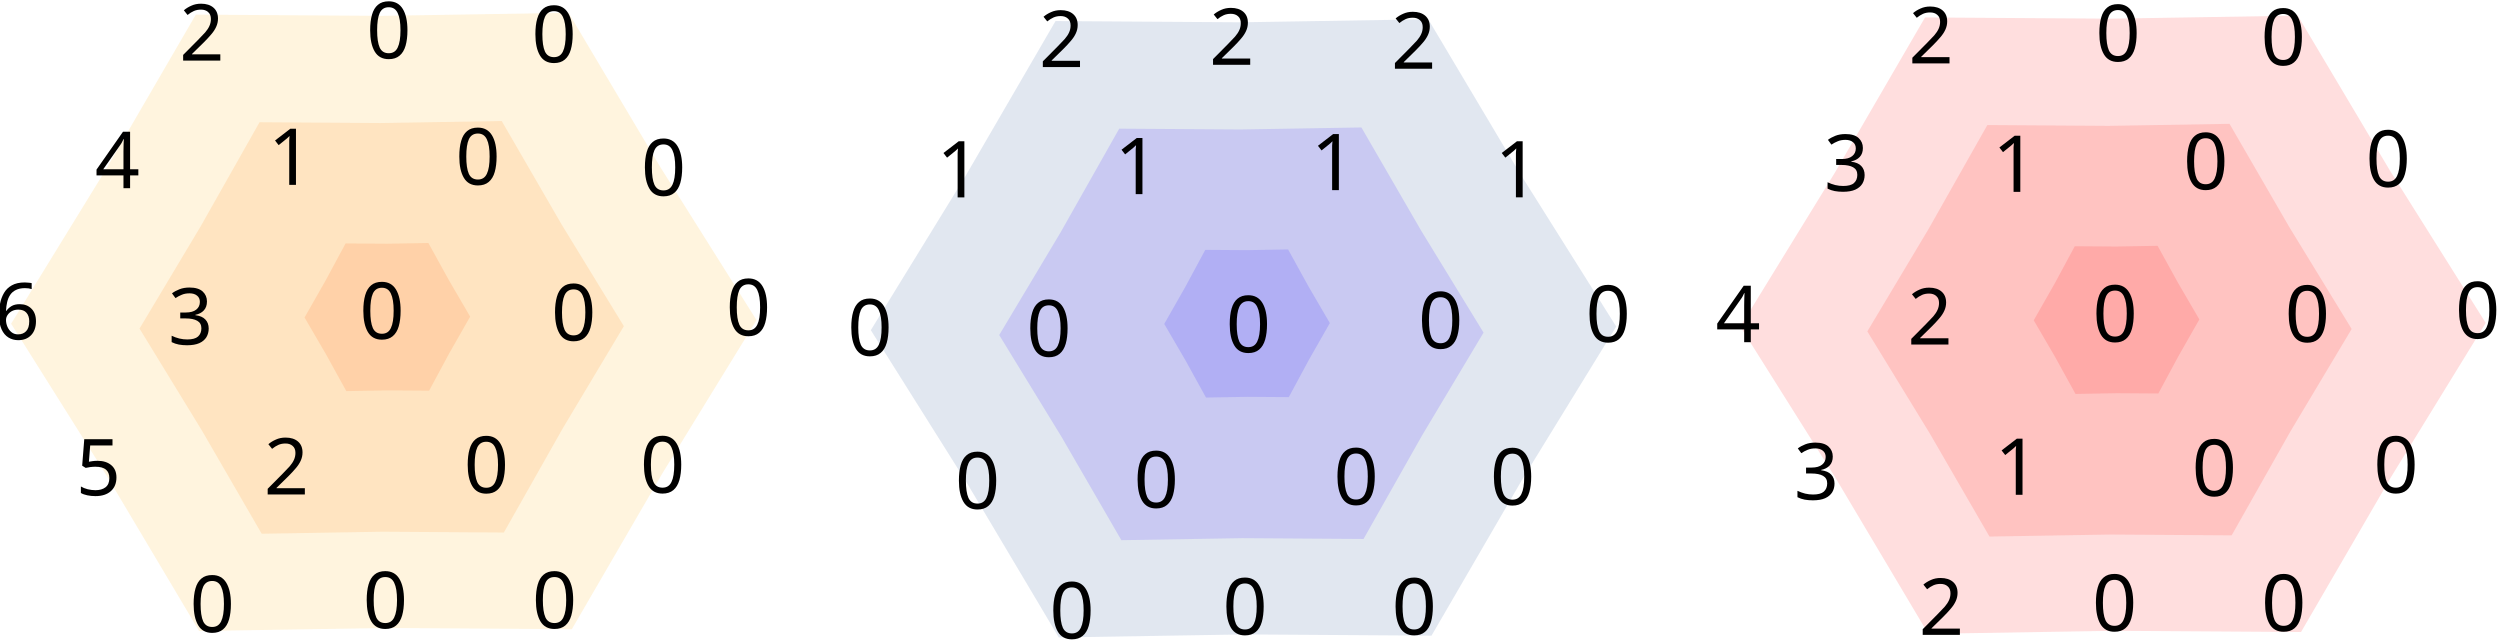
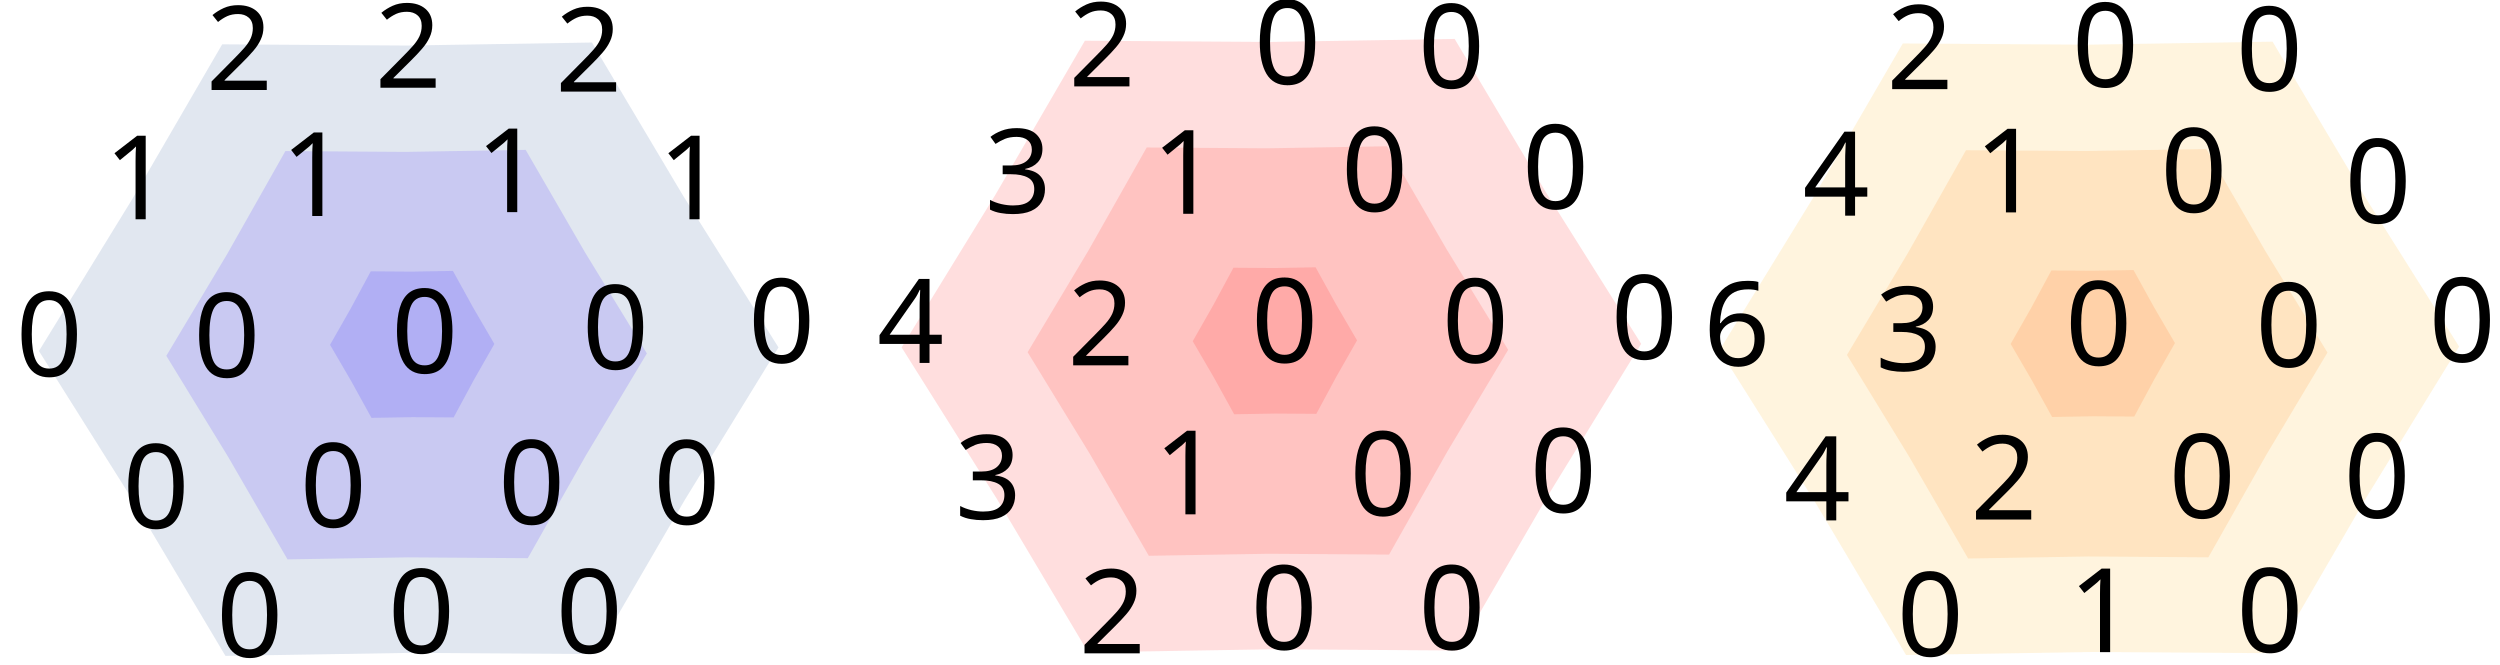
- <svg xmlns="http://www.w3.org/2000/svg" width="336.286mm" height="86.052mm" viewBox="0 0 336.286 86.052" version="1.1" id="svg6919">
+ <svg xmlns="http://www.w3.org/2000/svg" width="338.947mm" height="90.057mm" viewBox="0 0 338.947 90.057" version="1.1" id="svg6919">
  <defs id="defs6916">
    <rect x="294.342" y="28.606" width="5497.698" height="454.948" id="rect10222" />
  </defs>
-   <g id="layer1" transform="translate(113.1239,-2.491458)">
-     <path style="fill:#1d4992;fill-opacity:0.129;stroke:none;stroke-width:1.002;stroke-opacity:1" id="path6945-0-1" transform="matrix(0.3328349,-0.05052073,0.05290777,0.3178184,-53.26053,7.130248)" d="m 395.256,251.407 -45.848,58.576 -73.38,-12.189 -73.652,-10.417 -26.134,-69.643 -27.804,-68.993 47.246,-57.454 45.848,-58.576 73.38,12.189 73.652,10.417 26.134,69.643 27.804,68.993 z" />
-     <path style="fill:#2e00ff;fill-opacity:0.129;stroke:none;stroke-width:1.002;stroke-opacity:1" id="path6945-6" transform="matrix(0.2162738,-0.0337297,0.0343791,0.2121886,-15.93334,21.00313)" d="m 395.256,251.407 -45.848,58.576 -73.38,-12.189 -73.652,-10.417 -26.134,-69.643 -27.804,-68.993 47.246,-57.454 45.848,-58.576 73.38,12.189 73.652,10.417 26.134,69.643 27.804,68.993 z" />
-     <path style="fill:#1300ff;fill-opacity:0.129;stroke:none;stroke-width:1.002;stroke-opacity:1" id="path6945-0-8-5" transform="matrix(0.07395277,-0.0121055,0.01175561,0.07615391,30.75542,36.53419)" d="m 395.256,251.407 -45.848,58.576 -73.38,-12.189 -73.652,-10.417 -26.134,-69.643 -27.804,-68.993 47.246,-57.454 45.848,-58.576 73.38,12.189 73.652,10.417 26.134,69.643 27.804,68.993 z" />
+   <g id="layer1" transform="translate(112.7699,1.433392)">
+     <path style="fill:#1d4992;fill-opacity:0.129;stroke:none;stroke-width:1.002;stroke-opacity:1" id="path6945-0-1" transform="matrix(0.3328349,-0.05052073,0.05290777,0.3178184,-164.7654,6.381893)" d="m 395.256,251.407 -45.848,58.576 -73.38,-12.189 -73.652,-10.417 -26.134,-69.643 -27.804,-68.993 47.246,-57.454 45.848,-58.576 73.38,12.189 73.652,10.417 26.134,69.643 27.804,68.993 z" />
+     <path style="fill:#2e00ff;fill-opacity:0.129;stroke:none;stroke-width:1.002;stroke-opacity:1" id="path6945-6" transform="matrix(0.2162738,-0.0337297,0.0343791,0.2121886,-127.4382,20.25478)" d="m 395.256,251.407 -45.848,58.576 -73.38,-12.189 -73.652,-10.417 -26.134,-69.643 -27.804,-68.993 47.246,-57.454 45.848,-58.576 73.38,12.189 73.652,10.417 26.134,69.643 27.804,68.993 z" />
+     <path style="fill:#1300ff;fill-opacity:0.129;stroke:none;stroke-width:1.002;stroke-opacity:1" id="path6945-0-8-5" transform="matrix(0.07395277,-0.0121055,0.01175561,0.07615391,-80.74943,35.78584)" d="m 395.256,251.407 -45.848,58.576 -73.38,-12.189 -73.652,-10.417 -26.134,-69.643 -27.804,-68.993 47.246,-57.454 45.848,-58.576 73.38,12.189 73.652,10.417 26.134,69.643 27.804,68.993 z" />
    <text xml:space="preserve" transform="scale(0.2645833)" id="text10220" style="font-style:normal;font-weight:normal;font-size:40px;line-height:1.25;font-family:sans-serif;white-space:pre;shape-inside:url(#rect10222);fill:#000000;fill-opacity:1;stroke:none" />
-     <text xml:space="preserve" style="font-size:10.583px;line-height:1.25;font-family:sans-serif;letter-spacing:0px;word-spacing:0px;stroke-width:0.265" x="26.654" y="11.513" id="text20062">
-       <tspan id="tspan20060" style="stroke-width:0.265" x="26.654" y="11.513">2</tspan>
+     <text xml:space="preserve" style="font-size:15.875px;line-height:1.25;font-family:sans-serif;letter-spacing:0px;word-spacing:0px;stroke-width:0.265" x="-84.851" y="10.765" id="text20062">
+       <tspan id="tspan20060" style="font-size:15.875px;stroke-width:0.265" x="-84.851" y="10.765">2</tspan>
    </text>
-     <text xml:space="preserve" style="font-size:10.583px;line-height:1.25;font-family:sans-serif;letter-spacing:0px;word-spacing:0px;stroke-width:0.265" x="49.547" y="11.207" id="text20062-1">
-       <tspan id="tspan20060-4" style="stroke-width:0.265" x="49.547" y="11.207">2</tspan>
+     <text xml:space="preserve" style="font-size:15.875px;line-height:1.25;font-family:sans-serif;letter-spacing:0px;word-spacing:0px;stroke-width:0.265" x="-61.958" y="10.459" id="text20062-1">
+       <tspan id="tspan20060-4" style="font-size:15.875px;stroke-width:0.265" x="-61.958" y="10.459">2</tspan>
    </text>
-     <text xml:space="preserve" style="font-size:10.583px;line-height:1.25;font-family:sans-serif;letter-spacing:0px;word-spacing:0px;stroke-width:0.265" x="74.017" y="11.736" id="text20062-8">
-       <tspan id="tspan20060-2" style="stroke-width:0.265" x="74.017" y="11.736">2</tspan>
+     <text xml:space="preserve" style="font-size:15.875px;line-height:1.25;font-family:sans-serif;letter-spacing:0px;word-spacing:0px;stroke-width:0.265" x="-37.488" y="10.988" id="text20062-8">
+       <tspan id="tspan20060-2" style="font-size:15.875px;stroke-width:0.265" x="-37.488" y="10.988">2</tspan>
    </text>
-     <text xml:space="preserve" style="font-size:10.583px;line-height:1.25;font-family:sans-serif;letter-spacing:0px;word-spacing:0px;stroke-width:0.265" x="12.847" y="29.044" id="text20062-89">
-       <tspan id="tspan20060-6" style="stroke-width:0.265" x="12.847" y="29.044">1</tspan>
+     <text xml:space="preserve" style="font-size:15.875px;line-height:1.25;font-family:sans-serif;letter-spacing:0px;word-spacing:0px;stroke-width:0.265" x="-98.657" y="28.296" id="text20062-89">
+       <tspan id="tspan20060-6" style="font-size:15.875px;stroke-width:0.265" x="-98.657" y="28.296">1</tspan>
    </text>
-     <text xml:space="preserve" style="font-size:10.583px;line-height:1.25;font-family:sans-serif;letter-spacing:0px;word-spacing:0px;stroke-width:0.265" x="63.223" y="28.073" id="text20062-89-8">
-       <tspan id="tspan20060-6-3" style="stroke-width:0.265" x="63.223" y="28.073">1</tspan>
+     <text xml:space="preserve" style="font-size:15.875px;line-height:1.25;font-family:sans-serif;letter-spacing:0px;word-spacing:0px;stroke-width:0.265" x="-48.282" y="27.325" id="text20062-89-8">
+       <tspan id="tspan20060-6-3" style="font-size:15.875px;stroke-width:0.265" x="-48.282" y="27.325">1</tspan>
    </text>
-     <text xml:space="preserve" style="font-size:10.583px;line-height:1.25;font-family:sans-serif;letter-spacing:0px;word-spacing:0px;stroke-width:0.265" x="87.944" y="29.041" id="text20062-89-81">
-       <tspan id="tspan20060-6-7" style="stroke-width:0.265" x="87.944" y="29.041">1</tspan>
+     <text xml:space="preserve" style="font-size:15.875px;line-height:1.25;font-family:sans-serif;letter-spacing:0px;word-spacing:0px;stroke-width:0.265" x="-23.561" y="28.293" id="text20062-89-81">
+       <tspan id="tspan20060-6-7" style="font-size:15.875px;stroke-width:0.265" x="-23.561" y="28.293">1</tspan>
    </text>
-     <text xml:space="preserve" style="font-size:10.583px;line-height:1.25;font-family:sans-serif;letter-spacing:0px;word-spacing:0px;stroke-width:0.265" x="36.802" y="28.603" id="text20062-89-6">
-       <tspan id="tspan20060-6-6" style="stroke-width:0.265" x="36.802" y="28.603">1</tspan>
+     <text xml:space="preserve" style="font-size:15.875px;line-height:1.25;font-family:sans-serif;letter-spacing:0px;word-spacing:0px;stroke-width:0.265" x="-74.703" y="27.854" id="text20062-89-6">
+       <tspan id="tspan20060-6-6" style="font-size:15.875px;stroke-width:0.265" x="-74.703" y="27.854">1</tspan>
    </text>
-     <text xml:space="preserve" style="font-size:10.583px;line-height:1.25;font-family:sans-serif;letter-spacing:0px;word-spacing:0px;stroke-width:0.265" x="0.873" y="50.319" id="text20062-89-2">
-       <tspan id="tspan20060-6-2" style="stroke-width:0.265" x="0.873" y="50.319">0</tspan>
+     <text xml:space="preserve" style="font-size:15.875px;line-height:1.25;font-family:sans-serif;letter-spacing:0px;word-spacing:0px;stroke-width:0.265" x="-110.632" y="49.57" id="text20062-89-2">
+       <tspan id="tspan20060-6-2" style="font-size:15.875px;stroke-width:0.265" x="-110.632" y="49.57">0</tspan>
    </text>
-     <text xml:space="preserve" style="font-size:10.583px;line-height:1.25;font-family:sans-serif;letter-spacing:0px;word-spacing:0px;stroke-width:0.265" x="51.778" y="49.877" id="text20062-89-8-7">
-       <tspan id="tspan20060-6-3-1" style="stroke-width:0.265" x="51.778" y="49.877">0</tspan>
+     <text xml:space="preserve" style="font-size:15.875px;line-height:1.25;font-family:sans-serif;letter-spacing:0px;word-spacing:0px;stroke-width:0.265" x="-59.727" y="49.129" id="text20062-89-8-7">
+       <tspan id="tspan20060-6-3-1" style="font-size:15.875px;stroke-width:0.265" x="-59.727" y="49.129">0</tspan>
    </text>
-     <text xml:space="preserve" style="font-size:10.583px;line-height:1.25;font-family:sans-serif;letter-spacing:0px;word-spacing:0px;stroke-width:0.265" x="77.637" y="49.348" id="text20062-89-81-7">
-       <tspan id="tspan20060-6-7-5" style="stroke-width:0.265" x="77.637" y="49.348">0</tspan>
+     <text xml:space="preserve" style="font-size:15.875px;line-height:1.25;font-family:sans-serif;letter-spacing:0px;word-spacing:0px;stroke-width:0.265" x="-33.868" y="48.6" id="text20062-89-81-7">
+       <tspan id="tspan20060-6-7-5" style="font-size:15.875px;stroke-width:0.265" x="-33.868" y="48.6">0</tspan>
    </text>
-     <text xml:space="preserve" style="font-size:10.583px;line-height:1.25;font-family:sans-serif;letter-spacing:0px;word-spacing:0px;stroke-width:0.265" x="24.951" y="50.439" id="text20062-89-6-1">
-       <tspan id="tspan20060-6-6-8" style="stroke-width:0.265" x="24.951" y="50.439">0</tspan>
+     <text xml:space="preserve" style="font-size:15.875px;line-height:1.25;font-family:sans-serif;letter-spacing:0px;word-spacing:0px;stroke-width:0.265" x="-86.554" y="49.69" id="text20062-89-6-1">
+       <tspan id="tspan20060-6-6-8" style="font-size:15.875px;stroke-width:0.265" x="-86.554" y="49.69">0</tspan>
    </text>
-     <text xml:space="preserve" style="font-size:10.583px;line-height:1.25;font-family:sans-serif;letter-spacing:0px;word-spacing:0px;stroke-width:0.265" x="100.17" y="48.48" id="text20062-89-24">
-       <tspan id="tspan20060-6-9" style="stroke-width:0.265" x="100.17" y="48.48">0</tspan>
+     <text xml:space="preserve" style="font-size:15.875px;line-height:1.25;font-family:sans-serif;letter-spacing:0px;word-spacing:0px;stroke-width:0.265" x="-11.335" y="47.732" id="text20062-89-24">
+       <tspan id="tspan20060-6-9" style="font-size:15.875px;stroke-width:0.265" x="-11.335" y="47.732">0</tspan>
    </text>
-     <text xml:space="preserve" style="font-size:10.583px;line-height:1.25;font-family:sans-serif;letter-spacing:0px;word-spacing:0px;stroke-width:0.265" x="87.313" y="70.391" id="text20062-89-24-0">
-       <tspan id="tspan20060-6-9-3" style="stroke-width:0.265" x="87.313" y="70.391">0</tspan>
+     <text xml:space="preserve" style="font-size:15.875px;line-height:1.25;font-family:sans-serif;letter-spacing:0px;word-spacing:0px;stroke-width:0.265" x="-24.191" y="69.643" id="text20062-89-24-0">
+       <tspan id="tspan20060-6-9-3" style="font-size:15.875px;stroke-width:0.265" x="-24.191" y="69.643">0</tspan>
    </text>
-     <text xml:space="preserve" style="font-size:10.583px;line-height:1.25;font-family:sans-serif;letter-spacing:0px;word-spacing:0px;stroke-width:0.265" x="66.27" y="70.373" id="text20062-89-24-7">
-       <tspan id="tspan20060-6-9-1" style="stroke-width:0.265" x="66.27" y="70.373">0</tspan>
+     <text xml:space="preserve" style="font-size:15.875px;line-height:1.25;font-family:sans-serif;letter-spacing:0px;word-spacing:0px;stroke-width:0.265" x="-45.235" y="69.624" id="text20062-89-24-7">
+       <tspan id="tspan20060-6-9-1" style="font-size:15.875px;stroke-width:0.265" x="-45.235" y="69.624">0</tspan>
    </text>
-     <text xml:space="preserve" style="font-size:10.583px;line-height:1.25;font-family:sans-serif;letter-spacing:0px;word-spacing:0px;stroke-width:0.265" x="39.384" y="70.779" id="text20062-89-24-6">
-       <tspan id="tspan20060-6-9-5" style="stroke-width:0.265" x="39.384" y="70.779">0</tspan>
+     <text xml:space="preserve" style="font-size:15.875px;line-height:1.25;font-family:sans-serif;letter-spacing:0px;word-spacing:0px;stroke-width:0.265" x="-72.121" y="70.03" id="text20062-89-24-6">
+       <tspan id="tspan20060-6-9-5" style="font-size:15.875px;stroke-width:0.265" x="-72.121" y="70.03">0</tspan>
    </text>
-     <text xml:space="preserve" style="font-size:10.583px;line-height:1.25;font-family:sans-serif;letter-spacing:0px;word-spacing:0px;stroke-width:0.265" x="15.347" y="70.92" id="text20062-89-24-75">
-       <tspan id="tspan20060-6-9-6" style="stroke-width:0.265" x="15.347" y="70.92">0</tspan>
+     <text xml:space="preserve" style="font-size:15.875px;line-height:1.25;font-family:sans-serif;letter-spacing:0px;word-spacing:0px;stroke-width:0.265" x="-96.158" y="70.172" id="text20062-89-24-75">
+       <tspan id="tspan20060-6-9-6" style="font-size:15.875px;stroke-width:0.265" x="-96.158" y="70.172">0</tspan>
    </text>
-     <text xml:space="preserve" style="font-size:10.583px;line-height:1.25;font-family:sans-serif;letter-spacing:0px;word-spacing:0px;stroke-width:0.265" x="28.047" y="88.383" id="text20062-89-24-00">
-       <tspan id="tspan20060-6-9-2" style="stroke-width:0.265" x="28.047" y="88.383">0</tspan>
+     <text xml:space="preserve" style="font-size:15.875px;line-height:1.25;font-family:sans-serif;letter-spacing:0px;word-spacing:0px;stroke-width:0.265" x="-83.458" y="87.635" id="text20062-89-24-00">
+       <tspan id="tspan20060-6-9-2" style="font-size:15.875px;stroke-width:0.265" x="-83.458" y="87.635">0</tspan>
    </text>
-     <text xml:space="preserve" style="font-size:10.583px;line-height:1.25;font-family:sans-serif;letter-spacing:0px;word-spacing:0px;stroke-width:0.265" x="74.084" y="87.854" id="text20062-89-24-5">
-       <tspan id="tspan20060-6-9-4" style="stroke-width:0.265" x="74.084" y="87.854">0</tspan>
+     <text xml:space="preserve" style="font-size:15.875px;line-height:1.25;font-family:sans-serif;letter-spacing:0px;word-spacing:0px;stroke-width:0.265" x="-37.421" y="87.105" id="text20062-89-24-5">
+       <tspan id="tspan20060-6-9-4" style="font-size:15.875px;stroke-width:0.265" x="-37.421" y="87.105">0</tspan>
    </text>
-     <text xml:space="preserve" style="font-size:10.583px;line-height:1.25;font-family:sans-serif;letter-spacing:0px;word-spacing:0px;stroke-width:0.265" x="51.33" y="87.854" id="text20062-89-24-1">
-       <tspan id="tspan20060-6-9-28" style="stroke-width:0.265" x="51.33" y="87.854">0</tspan>
+     <text xml:space="preserve" style="font-size:15.875px;line-height:1.25;font-family:sans-serif;letter-spacing:0px;word-spacing:0px;stroke-width:0.265" x="-60.175" y="87.105" id="text20062-89-24-1">
+       <tspan id="tspan20060-6-9-28" style="font-size:15.875px;stroke-width:0.265" x="-60.175" y="87.105">0</tspan>
    </text>
-     <path style="fill:#ff0000;fill-opacity:0.129;stroke:none;stroke-width:1.002;stroke-opacity:1" id="path6945-0-1-6" transform="matrix(0.3328349,-0.05052073,0.05290777,0.3178184,63.70091,6.642892)" d="m 395.256,251.407 -45.848,58.576 -73.38,-12.189 -73.652,-10.417 -26.134,-69.643 -27.804,-68.993 47.246,-57.454 45.848,-58.576 73.38,12.189 73.652,10.417 26.134,69.643 27.804,68.993 z" />
-     <path style="fill:#ff1600;fill-opacity:0.129;stroke:none;stroke-width:1.002;stroke-opacity:1" id="path6945-6-4" transform="matrix(0.2162738,-0.0337297,0.0343791,0.2121886,100.841,20.51577)" d="m 395.256,251.407 -45.848,58.576 -73.38,-12.189 -73.652,-10.417 -26.134,-69.643 -27.804,-68.993 47.246,-57.454 45.848,-58.576 73.38,12.189 73.652,10.417 26.134,69.643 27.804,68.993 z" />
-     <path style="fill:#ff0300;fill-opacity:0.129;stroke:none;stroke-width:1.002;stroke-opacity:1" id="path6945-0-8-5-0" transform="matrix(0.07395277,-0.0121055,0.01175561,0.07615391,147.7169,36.04683)" d="m 395.256,251.407 -45.848,58.576 -73.38,-12.189 -73.652,-10.417 -26.134,-69.643 -27.804,-68.993 47.246,-57.454 45.848,-58.576 73.38,12.189 73.652,10.417 26.134,69.643 27.804,68.993 z" />
-     <text xml:space="preserve" style="font-size:10.583px;line-height:1.25;font-family:sans-serif;letter-spacing:0px;word-spacing:0px;stroke-width:0.265" x="143.615" y="11.026" id="text20062-87">
-       <tspan id="tspan20060-23" style="stroke-width:0.265" x="143.615" y="11.026">2</tspan>
+     <path style="fill:#ff0000;fill-opacity:0.129;stroke:none;stroke-width:1.002;stroke-opacity:1" id="path6945-0-1-6" transform="matrix(0.3328349,-0.05052073,0.05290777,0.3178184,-47.80394,5.894537)" d="m 395.256,251.407 -45.848,58.576 -73.38,-12.189 -73.652,-10.417 -26.134,-69.643 -27.804,-68.993 47.246,-57.454 45.848,-58.576 73.38,12.189 73.652,10.417 26.134,69.643 27.804,68.993 z" />
+     <path style="fill:#ff1600;fill-opacity:0.129;stroke:none;stroke-width:1.002;stroke-opacity:1" id="path6945-6-4" transform="matrix(0.2162738,-0.0337297,0.0343791,0.2121886,-10.66384,19.76742)" d="m 395.256,251.407 -45.848,58.576 -73.38,-12.189 -73.652,-10.417 -26.134,-69.643 -27.804,-68.993 47.246,-57.454 45.848,-58.576 73.38,12.189 73.652,10.417 26.134,69.643 27.804,68.993 z" />
+     <path style="fill:#ff0300;fill-opacity:0.129;stroke:none;stroke-width:1.002;stroke-opacity:1" id="path6945-0-8-5-0" transform="matrix(0.07395277,-0.0121055,0.01175561,0.07615391,36.21202,35.29848)" d="m 395.256,251.407 -45.848,58.576 -73.38,-12.189 -73.652,-10.417 -26.134,-69.643 -27.804,-68.993 47.246,-57.454 45.848,-58.576 73.38,12.189 73.652,10.417 26.134,69.643 27.804,68.993 z" />
+     <text xml:space="preserve" style="font-size:15.875px;line-height:1.25;font-family:sans-serif;letter-spacing:0px;word-spacing:0px;stroke-width:0.265" x="32.11" y="10.278" id="text20062-87">
+       <tspan id="tspan20060-23" style="font-size:15.875px;stroke-width:0.265" x="32.11" y="10.278">2</tspan>
    </text>
-     <text xml:space="preserve" style="font-size:10.583px;line-height:1.25;font-family:sans-serif;letter-spacing:0px;word-spacing:0px;stroke-width:0.265" x="168.754" y="10.72" id="text20062-1-7">
-       <tspan id="tspan20060-4-1" style="stroke-width:0.265" x="168.754" y="10.72">0</tspan>
+     <text xml:space="preserve" style="font-size:15.875px;line-height:1.25;font-family:sans-serif;letter-spacing:0px;word-spacing:0px;stroke-width:0.265" x="57.249" y="9.972" id="text20062-1-7">
+       <tspan id="tspan20060-4-1" style="font-size:15.875px;stroke-width:0.265" x="57.249" y="9.972">0</tspan>
    </text>
-     <text xml:space="preserve" style="font-size:10.583px;line-height:1.25;font-family:sans-serif;letter-spacing:0px;word-spacing:0px;stroke-width:0.265" x="190.979" y="11.249" id="text20062-8-3">
-       <tspan id="tspan20060-2-2" style="stroke-width:0.265" x="190.979" y="11.249">0</tspan>
+     <text xml:space="preserve" style="font-size:15.875px;line-height:1.25;font-family:sans-serif;letter-spacing:0px;word-spacing:0px;stroke-width:0.265" x="79.474" y="10.501" id="text20062-8-3">
+       <tspan id="tspan20060-2-2" style="font-size:15.875px;stroke-width:0.265" x="79.474" y="10.501">0</tspan>
    </text>
-     <text xml:space="preserve" style="font-size:10.583px;line-height:1.25;font-family:sans-serif;letter-spacing:0px;word-spacing:0px;stroke-width:0.265" x="132.241" y="28.182" id="text20062-89-0">
-       <tspan id="tspan20060-6-31" style="stroke-width:0.265" x="132.241" y="28.182">3</tspan>
+     <text xml:space="preserve" style="font-size:15.875px;line-height:1.25;font-family:sans-serif;letter-spacing:0px;word-spacing:0px;stroke-width:0.265" x="20.736" y="27.434" id="text20062-89-0">
+       <tspan id="tspan20060-6-31" style="font-size:15.875px;stroke-width:0.265" x="20.736" y="27.434">3</tspan>
    </text>
-     <text xml:space="preserve" style="font-size:10.583px;line-height:1.25;font-family:sans-serif;letter-spacing:0px;word-spacing:0px;stroke-width:0.265" x="180.558" y="27.96" id="text20062-89-8-5">
-       <tspan id="tspan20060-6-3-17" style="stroke-width:0.265" x="180.558" y="27.96">0</tspan>
+     <text xml:space="preserve" style="font-size:15.875px;line-height:1.25;font-family:sans-serif;letter-spacing:0px;word-spacing:0px;stroke-width:0.265" x="69.054" y="27.212" id="text20062-89-8-5">
+       <tspan id="tspan20060-6-3-17" style="font-size:15.875px;stroke-width:0.265" x="69.054" y="27.212">0</tspan>
    </text>
-     <text xml:space="preserve" style="font-size:10.583px;line-height:1.25;font-family:sans-serif;letter-spacing:0px;word-spacing:0px;stroke-width:0.265" x="205.093" y="27.618" id="text20062-89-81-2">
-       <tspan id="tspan20060-6-7-8" style="stroke-width:0.265" x="205.093" y="27.618">0</tspan>
+     <text xml:space="preserve" style="font-size:15.875px;line-height:1.25;font-family:sans-serif;letter-spacing:0px;word-spacing:0px;stroke-width:0.265" x="93.588" y="26.87" id="text20062-89-81-2">
+       <tspan id="tspan20060-6-7-8" style="font-size:15.875px;stroke-width:0.265" x="93.588" y="26.87">0</tspan>
    </text>
-     <text xml:space="preserve" style="font-size:10.583px;line-height:1.25;font-family:sans-serif;letter-spacing:0px;word-spacing:0px;stroke-width:0.265" x="154.886" y="28.302" id="text20062-89-6-5">
-       <tspan id="tspan20060-6-6-0" style="stroke-width:0.265" x="154.886" y="28.302">1</tspan>
+     <text xml:space="preserve" style="font-size:15.875px;line-height:1.25;font-family:sans-serif;letter-spacing:0px;word-spacing:0px;stroke-width:0.265" x="43.381" y="27.554" id="text20062-89-6-5">
+       <tspan id="tspan20060-6-6-0" style="font-size:15.875px;stroke-width:0.265" x="43.381" y="27.554">1</tspan>
    </text>
-     <text xml:space="preserve" style="font-size:10.583px;line-height:1.25;font-family:sans-serif;letter-spacing:0px;word-spacing:0px;stroke-width:0.265" x="117.648" y="48.522" id="text20062-89-2-1">
-       <tspan id="tspan20060-6-2-9" style="stroke-width:0.265" x="117.648" y="48.522">4</tspan>
+     <text xml:space="preserve" style="font-size:15.875px;line-height:1.25;font-family:sans-serif;letter-spacing:0px;word-spacing:0px;stroke-width:0.265" x="6.143" y="47.773" id="text20062-89-2-1">
+       <tspan id="tspan20060-6-2-9" style="font-size:15.875px;stroke-width:0.265" x="6.143" y="47.773">4</tspan>
    </text>
-     <text xml:space="preserve" style="font-size:10.583px;line-height:1.25;font-family:sans-serif;letter-spacing:0px;word-spacing:0px;stroke-width:0.265" x="168.365" y="48.455" id="text20062-89-8-7-8">
-       <tspan id="tspan20060-6-3-1-6" style="stroke-width:0.265" x="168.365" y="48.455">0</tspan>
+     <text xml:space="preserve" style="font-size:15.875px;line-height:1.25;font-family:sans-serif;letter-spacing:0px;word-spacing:0px;stroke-width:0.265" x="56.86" y="47.706" id="text20062-89-8-7-8">
+       <tspan id="tspan20060-6-3-1-6" style="font-size:15.875px;stroke-width:0.265" x="56.86" y="47.706">0</tspan>
    </text>
-     <text xml:space="preserve" style="font-size:10.583px;line-height:1.25;font-family:sans-serif;letter-spacing:0px;word-spacing:0px;stroke-width:0.265" x="194.224" y="48.487" id="text20062-89-81-7-0">
-       <tspan id="tspan20060-6-7-5-5" style="stroke-width:0.265" x="194.224" y="48.487">0</tspan>
+     <text xml:space="preserve" style="font-size:15.875px;line-height:1.25;font-family:sans-serif;letter-spacing:0px;word-spacing:0px;stroke-width:0.265" x="82.72" y="47.738" id="text20062-89-81-7-0">
+       <tspan id="tspan20060-6-7-5-5" style="font-size:15.875px;stroke-width:0.265" x="82.72" y="47.738">0</tspan>
    </text>
-     <text xml:space="preserve" style="font-size:10.583px;line-height:1.25;font-family:sans-serif;letter-spacing:0px;word-spacing:0px;stroke-width:0.265" x="143.468" y="48.842" id="text20062-89-6-1-3">
-       <tspan id="tspan20060-6-6-8-8" style="stroke-width:0.265" x="143.468" y="48.842">2</tspan>
+     <text xml:space="preserve" style="font-size:15.875px;line-height:1.25;font-family:sans-serif;letter-spacing:0px;word-spacing:0px;stroke-width:0.265" x="31.963" y="48.094" id="text20062-89-6-1-3">
+       <tspan id="tspan20060-6-6-8-8" style="font-size:15.875px;stroke-width:0.265" x="31.963" y="48.094">2</tspan>
    </text>
-     <text xml:space="preserve" style="font-size:10.583px;line-height:1.25;font-family:sans-serif;letter-spacing:0px;word-spacing:0px;stroke-width:0.265" x="217.131" y="47.993" id="text20062-89-24-8">
-       <tspan id="tspan20060-6-9-39" style="stroke-width:0.265" x="217.131" y="47.993">0</tspan>
+     <text xml:space="preserve" style="font-size:15.875px;line-height:1.25;font-family:sans-serif;letter-spacing:0px;word-spacing:0px;stroke-width:0.265" x="105.626" y="47.244" id="text20062-89-24-8">
+       <tspan id="tspan20060-6-9-39" style="font-size:15.875px;stroke-width:0.265" x="105.626" y="47.244">0</tspan>
    </text>
-     <text xml:space="preserve" style="font-size:10.583px;line-height:1.25;font-family:sans-serif;letter-spacing:0px;word-spacing:0px;stroke-width:0.265" x="206.146" y="68.781" id="text20062-89-24-0-1">
-       <tspan id="tspan20060-6-9-3-2" style="stroke-width:0.265" x="206.146" y="68.781">0</tspan>
+     <text xml:space="preserve" style="font-size:15.875px;line-height:1.25;font-family:sans-serif;letter-spacing:0px;word-spacing:0px;stroke-width:0.265" x="94.641" y="68.033" id="text20062-89-24-0-1">
+       <tspan id="tspan20060-6-9-3-2" style="font-size:15.875px;stroke-width:0.265" x="94.641" y="68.033">0</tspan>
    </text>
-     <text xml:space="preserve" style="font-size:10.583px;line-height:1.25;font-family:sans-serif;letter-spacing:0px;word-spacing:0px;stroke-width:0.265" x="181.708" y="69.201" id="text20062-89-24-7-5">
-       <tspan id="tspan20060-6-9-1-6" style="stroke-width:0.265" x="181.708" y="69.201">0</tspan>
+     <text xml:space="preserve" style="font-size:15.875px;line-height:1.25;font-family:sans-serif;letter-spacing:0px;word-spacing:0px;stroke-width:0.265" x="70.203" y="68.453" id="text20062-89-24-7-5">
+       <tspan id="tspan20060-6-9-1-6" style="font-size:15.875px;stroke-width:0.265" x="70.203" y="68.453">0</tspan>
    </text>
-     <text xml:space="preserve" style="font-size:10.583px;line-height:1.25;font-family:sans-serif;letter-spacing:0px;word-spacing:0px;stroke-width:0.265" x="155.185" y="69.046" id="text20062-89-24-6-5">
-       <tspan id="tspan20060-6-9-5-4" style="stroke-width:0.265" x="155.185" y="69.046">1</tspan>
+     <text xml:space="preserve" style="font-size:15.875px;line-height:1.25;font-family:sans-serif;letter-spacing:0px;word-spacing:0px;stroke-width:0.265" x="43.68" y="68.298" id="text20062-89-24-6-5">
+       <tspan id="tspan20060-6-9-5-4" style="font-size:15.875px;stroke-width:0.265" x="43.68" y="68.298">1</tspan>
    </text>
-     <text xml:space="preserve" style="font-size:10.583px;line-height:1.25;font-family:sans-serif;letter-spacing:0px;word-spacing:0px;stroke-width:0.265" x="128.192" y="69.685" id="text20062-89-24-75-4">
-       <tspan id="tspan20060-6-9-6-7" style="stroke-width:0.265" x="128.192" y="69.685">3</tspan>
+     <text xml:space="preserve" style="font-size:15.875px;line-height:1.25;font-family:sans-serif;letter-spacing:0px;word-spacing:0px;stroke-width:0.265" x="16.687" y="68.936" id="text20062-89-24-75-4">
+       <tspan id="tspan20060-6-9-6-7" style="font-size:15.875px;stroke-width:0.265" x="16.687" y="68.936">3</tspan>
    </text>
-     <text xml:space="preserve" style="font-size:10.583px;line-height:1.25;font-family:sans-serif;letter-spacing:0px;word-spacing:0px;stroke-width:0.265" x="145.008" y="87.896" id="text20062-89-24-00-4">
-       <tspan id="tspan20060-6-9-2-7" style="stroke-width:0.265" x="145.008" y="87.896">2</tspan>
+     <text xml:space="preserve" style="font-size:15.875px;line-height:1.25;font-family:sans-serif;letter-spacing:0px;word-spacing:0px;stroke-width:0.265" x="33.503" y="87.147" id="text20062-89-24-00-4">
+       <tspan id="tspan20060-6-9-2-7" style="font-size:15.875px;stroke-width:0.265" x="33.503" y="87.147">2</tspan>
    </text>
-     <text xml:space="preserve" style="font-size:10.583px;line-height:1.25;font-family:sans-serif;letter-spacing:0px;word-spacing:0px;stroke-width:0.265" x="191.046" y="87.366" id="text20062-89-24-5-4">
-       <tspan id="tspan20060-6-9-4-7" style="stroke-width:0.265" x="191.046" y="87.366">0</tspan>
+     <text xml:space="preserve" style="font-size:15.875px;line-height:1.25;font-family:sans-serif;letter-spacing:0px;word-spacing:0px;stroke-width:0.265" x="79.541" y="86.618" id="text20062-89-24-5-4">
+       <tspan id="tspan20060-6-9-4-7" style="font-size:15.875px;stroke-width:0.265" x="79.541" y="86.618">0</tspan>
    </text>
-     <text xml:space="preserve" style="font-size:10.583px;line-height:1.25;font-family:sans-serif;letter-spacing:0px;word-spacing:0px;stroke-width:0.265" x="168.292" y="87.366" id="text20062-89-24-1-0">
-       <tspan id="tspan20060-6-9-28-3" style="stroke-width:0.265" x="168.292" y="87.366">0</tspan>
+     <text xml:space="preserve" style="font-size:15.875px;line-height:1.25;font-family:sans-serif;letter-spacing:0px;word-spacing:0px;stroke-width:0.265" x="56.787" y="86.618" id="text20062-89-24-1-0">
+       <tspan id="tspan20060-6-9-28-3" style="font-size:15.875px;stroke-width:0.265" x="56.787" y="86.618">0</tspan>
    </text>
-     <path style="fill:#ffad00;fill-opacity:0.129;stroke:none;stroke-width:1.002;stroke-opacity:1" id="path6945-0-1-6-4" transform="matrix(0.3328349,-0.05052073,0.05290777,0.3178184,-168.9012,6.264012)" d="m 395.256,251.407 -45.848,58.576 -73.38,-12.189 -73.652,-10.417 -26.134,-69.643 -27.804,-68.993 47.246,-57.454 45.848,-58.576 73.38,12.189 73.652,10.417 26.134,69.643 27.804,68.993 z" />
-     <path style="fill:#ff7f00;fill-opacity:0.129;stroke:none;stroke-width:1.002;stroke-opacity:1" id="path6945-6-4-8" transform="matrix(0.2162738,-0.0337297,0.0343791,0.2121886,-131.574,20.13689)" d="m 395.256,251.407 -45.848,58.576 -73.38,-12.189 -73.652,-10.417 -26.134,-69.643 -27.804,-68.993 47.246,-57.454 45.848,-58.576 73.38,12.189 73.652,10.417 26.134,69.643 27.804,68.993 z" />
-     <path style="fill:#ff5900;fill-opacity:0.129;stroke:none;stroke-width:1.002;stroke-opacity:1" id="path6945-0-8-5-0-8" transform="matrix(0.07395277,-0.0121055,0.01175561,0.07615391,-84.8852,35.66795)" d="m 395.256,251.407 -45.848,58.576 -73.38,-12.189 -73.652,-10.417 -26.134,-69.643 -27.804,-68.993 47.246,-57.454 45.848,-58.576 73.38,12.189 73.652,10.417 26.134,69.643 27.804,68.993 z" />
-     <text xml:space="preserve" style="font-size:10.583px;line-height:1.25;font-family:sans-serif;letter-spacing:0px;word-spacing:0px;stroke-width:0.265" x="-88.987" y="10.647" id="text20062-87-4">
-       <tspan id="tspan20060-23-9" style="stroke-width:0.265" x="-88.987" y="10.647">2</tspan>
+     <path style="fill:#ffad00;fill-opacity:0.129;stroke:none;stroke-width:1.002;stroke-opacity:1" id="path6945-0-1-6-4" transform="matrix(0.3328349,-0.05052073,0.05290777,0.3178184,63.08879,6.264013)" d="m 395.256,251.407 -45.848,58.576 -73.38,-12.189 -73.652,-10.417 -26.134,-69.643 -27.804,-68.993 47.246,-57.454 45.848,-58.576 73.38,12.189 73.652,10.417 26.134,69.643 27.804,68.993 z" />
+     <path style="fill:#ff7f00;fill-opacity:0.129;stroke:none;stroke-width:1.002;stroke-opacity:1" id="path6945-6-4-8" transform="matrix(0.2162738,-0.0337297,0.0343791,0.2121886,100.416,20.13689)" d="m 395.256,251.407 -45.848,58.576 -73.38,-12.189 -73.652,-10.417 -26.134,-69.643 -27.804,-68.993 47.246,-57.454 45.848,-58.576 73.38,12.189 73.652,10.417 26.134,69.643 27.804,68.993 z" />
+     <path style="fill:#ff5900;fill-opacity:0.129;stroke:none;stroke-width:1.002;stroke-opacity:1" id="path6945-0-8-5-0-8" transform="matrix(0.07395277,-0.0121055,0.01175561,0.07615391,147.1047,35.66795)" d="m 395.256,251.407 -45.848,58.576 -73.38,-12.189 -73.652,-10.417 -26.134,-69.643 -27.804,-68.993 47.246,-57.454 45.848,-58.576 73.38,12.189 73.652,10.417 26.134,69.643 27.804,68.993 z" />
+     <text xml:space="preserve" style="font-size:15.875px;line-height:1.25;font-family:sans-serif;letter-spacing:0px;word-spacing:0px;stroke-width:0.265" x="143.003" y="10.647" id="text20062-87-4">
+       <tspan id="tspan20060-23-9" style="font-size:15.875px;stroke-width:0.265" x="143.003" y="10.647">2</tspan>
    </text>
-     <text xml:space="preserve" style="font-size:10.583px;line-height:1.25;font-family:sans-serif;letter-spacing:0px;word-spacing:0px;stroke-width:0.265" x="-63.849" y="10.341" id="text20062-1-7-0">
-       <tspan id="tspan20060-4-1-7" style="stroke-width:0.265" x="-63.849" y="10.341">0</tspan>
+     <text xml:space="preserve" style="font-size:15.875px;line-height:1.25;font-family:sans-serif;letter-spacing:0px;word-spacing:0px;stroke-width:0.265" x="168.141" y="10.341" id="text20062-1-7-0">
+       <tspan id="tspan20060-4-1-7" style="font-size:15.875px;stroke-width:0.265" x="168.141" y="10.341">0</tspan>
    </text>
-     <text xml:space="preserve" style="font-size:10.583px;line-height:1.25;font-family:sans-serif;letter-spacing:0px;word-spacing:0px;stroke-width:0.265" x="-41.623" y="10.87" id="text20062-8-3-9">
-       <tspan id="tspan20060-2-2-3" style="stroke-width:0.265" x="-41.623" y="10.87">0</tspan>
+     <text xml:space="preserve" style="font-size:15.875px;line-height:1.25;font-family:sans-serif;letter-spacing:0px;word-spacing:0px;stroke-width:0.265" x="190.366" y="10.87" id="text20062-8-3-9">
+       <tspan id="tspan20060-2-2-3" style="font-size:15.875px;stroke-width:0.265" x="190.366" y="10.87">0</tspan>
    </text>
-     <text xml:space="preserve" style="font-size:10.583px;line-height:1.25;font-family:sans-serif;letter-spacing:0px;word-spacing:0px;stroke-width:0.265" x="-100.361" y="27.804" id="text20062-89-0-6">
-       <tspan id="tspan20060-6-31-7" style="stroke-width:0.265" x="-100.361" y="27.804">4</tspan>
+     <text xml:space="preserve" style="font-size:15.875px;line-height:1.25;font-family:sans-serif;letter-spacing:0px;word-spacing:0px;stroke-width:0.265" x="131.629" y="27.804" id="text20062-89-0-6">
+       <tspan id="tspan20060-6-31-7" style="font-size:15.875px;stroke-width:0.265" x="131.629" y="27.804">4</tspan>
    </text>
-     <text xml:space="preserve" style="font-size:10.583px;line-height:1.25;font-family:sans-serif;letter-spacing:0px;word-spacing:0px;stroke-width:0.265" x="-51.857" y="27.33" id="text20062-89-8-5-1">
-       <tspan id="tspan20060-6-3-17-6" style="stroke-width:0.265" x="-51.857" y="27.33">0</tspan>
+     <text xml:space="preserve" style="font-size:15.875px;line-height:1.25;font-family:sans-serif;letter-spacing:0px;word-spacing:0px;stroke-width:0.265" x="180.133" y="27.33" id="text20062-89-8-5-1">
+       <tspan id="tspan20060-6-3-17-6" style="font-size:15.875px;stroke-width:0.265" x="180.133" y="27.33">0</tspan>
    </text>
-     <text xml:space="preserve" style="font-size:10.583px;line-height:1.25;font-family:sans-serif;letter-spacing:0px;word-spacing:0px;stroke-width:0.265" x="-26.89" y="28.795" id="text20062-89-81-2-2">
-       <tspan id="tspan20060-6-7-8-1" style="stroke-width:0.265" x="-26.89" y="28.795">0</tspan>
+     <text xml:space="preserve" style="font-size:15.875px;line-height:1.25;font-family:sans-serif;letter-spacing:0px;word-spacing:0px;stroke-width:0.265" x="205.1" y="28.795" id="text20062-89-81-2-2">
+       <tspan id="tspan20060-6-7-8-1" style="font-size:15.875px;stroke-width:0.265" x="205.1" y="28.795">0</tspan>
    </text>
-     <text xml:space="preserve" style="font-size:10.583px;line-height:1.25;font-family:sans-serif;letter-spacing:0px;word-spacing:0px;stroke-width:0.265" x="-77.064" y="27.362" id="text20062-89-6-5-6">
-       <tspan id="tspan20060-6-6-0-8" style="stroke-width:0.265" x="-77.064" y="27.362">1</tspan>
+     <text xml:space="preserve" style="font-size:15.875px;line-height:1.25;font-family:sans-serif;letter-spacing:0px;word-spacing:0px;stroke-width:0.265" x="154.926" y="27.362" id="text20062-89-6-5-6">
+       <tspan id="tspan20060-6-6-0-8" style="font-size:15.875px;stroke-width:0.265" x="154.926" y="27.362">1</tspan>
    </text>
-     <text xml:space="preserve" style="font-size:10.583px;line-height:1.25;font-family:sans-serif;letter-spacing:0px;word-spacing:0px;stroke-width:0.265" x="-113.832" y="48.143" id="text20062-89-2-1-9">
-       <tspan id="tspan20060-6-2-9-2" style="stroke-width:0.265" x="-113.832" y="48.143">6</tspan>
+     <text xml:space="preserve" style="font-size:15.875px;line-height:1.25;font-family:sans-serif;letter-spacing:0px;word-spacing:0px;stroke-width:0.265" x="118.158" y="48.143" id="text20062-89-2-1-9">
+       <tspan id="tspan20060-6-2-9-2" style="font-size:15.875px;stroke-width:0.265" x="118.158" y="48.143">6</tspan>
    </text>
-     <text xml:space="preserve" style="font-size:10.583px;line-height:1.25;font-family:sans-serif;letter-spacing:0px;word-spacing:0px;stroke-width:0.265" x="-64.766" y="48.076" id="text20062-89-8-7-8-3">
-       <tspan id="tspan20060-6-3-1-6-9" style="stroke-width:0.265" x="-64.766" y="48.076">0</tspan>
+     <text xml:space="preserve" style="font-size:15.875px;line-height:1.25;font-family:sans-serif;letter-spacing:0px;word-spacing:0px;stroke-width:0.265" x="167.224" y="48.076" id="text20062-89-8-7-8-3">
+       <tspan id="tspan20060-6-3-1-6-9" style="font-size:15.875px;stroke-width:0.265" x="167.224" y="48.076">0</tspan>
    </text>
-     <text xml:space="preserve" style="font-size:10.583px;line-height:1.25;font-family:sans-serif;letter-spacing:0px;word-spacing:0px;stroke-width:0.265" x="-38.979" y="48.295" id="text20062-89-81-7-0-5">
-       <tspan id="tspan20060-6-7-5-5-9" style="stroke-width:0.265" x="-38.979" y="48.295">0</tspan>
+     <text xml:space="preserve" style="font-size:15.875px;line-height:1.25;font-family:sans-serif;letter-spacing:0px;word-spacing:0px;stroke-width:0.265" x="193.011" y="48.295" id="text20062-89-81-7-0-5">
+       <tspan id="tspan20060-6-7-5-5-9" style="font-size:15.875px;stroke-width:0.265" x="193.011" y="48.295">0</tspan>
    </text>
-     <text xml:space="preserve" style="font-size:10.583px;line-height:1.25;font-family:sans-serif;letter-spacing:0px;word-spacing:0px;stroke-width:0.265" x="-90.503" y="48.824" id="text20062-89-6-1-3-4">
-       <tspan id="tspan20060-6-6-8-8-2" style="stroke-width:0.265" x="-90.503" y="48.824">3</tspan>
+     <text xml:space="preserve" style="font-size:15.875px;line-height:1.25;font-family:sans-serif;letter-spacing:0px;word-spacing:0px;stroke-width:0.265" x="141.487" y="48.824" id="text20062-89-6-1-3-4">
+       <tspan id="tspan20060-6-6-8-8-2" style="font-size:15.875px;stroke-width:0.265" x="141.487" y="48.824">3</tspan>
    </text>
-     <text xml:space="preserve" style="font-size:10.583px;line-height:1.25;font-family:sans-serif;letter-spacing:0px;word-spacing:0px;stroke-width:0.265" x="-15.471" y="47.614" id="text20062-89-24-8-5">
-       <tspan id="tspan20060-6-9-39-6" style="stroke-width:0.265" x="-15.471" y="47.614">0</tspan>
+     <text xml:space="preserve" style="font-size:15.875px;line-height:1.25;font-family:sans-serif;letter-spacing:0px;word-spacing:0px;stroke-width:0.265" x="216.519" y="47.614" id="text20062-89-24-8-5">
+       <tspan id="tspan20060-6-9-39-6" style="font-size:15.875px;stroke-width:0.265" x="216.519" y="47.614">0</tspan>
    </text>
-     <text xml:space="preserve" style="font-size:10.583px;line-height:1.25;font-family:sans-serif;letter-spacing:0px;word-spacing:0px;stroke-width:0.265" x="-27.018" y="68.777" id="text20062-89-24-0-1-1">
-       <tspan id="tspan20060-6-9-3-2-2" style="stroke-width:0.265" x="-27.018" y="68.777">0</tspan>
+     <text xml:space="preserve" style="font-size:15.875px;line-height:1.25;font-family:sans-serif;letter-spacing:0px;word-spacing:0px;stroke-width:0.265" x="204.972" y="68.777" id="text20062-89-24-0-1-1">
+       <tspan id="tspan20060-6-9-3-2-2" style="font-size:15.875px;stroke-width:0.265" x="204.972" y="68.777">0</tspan>
    </text>
-     <text xml:space="preserve" style="font-size:10.583px;line-height:1.25;font-family:sans-serif;letter-spacing:0px;word-spacing:0px;stroke-width:0.265" x="-50.726" y="68.79" id="text20062-89-24-7-5-3">
-       <tspan id="tspan20060-6-9-1-6-7" style="stroke-width:0.265" x="-50.726" y="68.79">0</tspan>
+     <text xml:space="preserve" style="font-size:15.875px;line-height:1.25;font-family:sans-serif;letter-spacing:0px;word-spacing:0px;stroke-width:0.265" x="181.264" y="68.79" id="text20062-89-24-7-5-3">
+       <tspan id="tspan20060-6-9-1-6-7" style="font-size:15.875px;stroke-width:0.265" x="181.264" y="68.79">0</tspan>
    </text>
-     <text xml:space="preserve" style="font-size:10.583px;line-height:1.25;font-family:sans-serif;letter-spacing:0px;word-spacing:0px;stroke-width:0.265" x="-77.617" y="69.009" id="text20062-89-24-6-5-0">
-       <tspan id="tspan20060-6-9-5-4-5" style="stroke-width:0.265" x="-77.617" y="69.009">2</tspan>
+     <text xml:space="preserve" style="font-size:15.875px;line-height:1.25;font-family:sans-serif;letter-spacing:0px;word-spacing:0px;stroke-width:0.265" x="154.373" y="69.009" id="text20062-89-24-6-5-0">
+       <tspan id="tspan20060-6-9-5-4-5" style="font-size:15.875px;stroke-width:0.265" x="154.373" y="69.009">2</tspan>
    </text>
-     <text xml:space="preserve" style="font-size:10.583px;line-height:1.25;font-family:sans-serif;letter-spacing:0px;word-spacing:0px;stroke-width:0.265" x="-102.913" y="69.119" id="text20062-89-24-75-4-5">
-       <tspan id="tspan20060-6-9-6-7-8" style="stroke-width:0.265" x="-102.913" y="69.119">5</tspan>
+     <text xml:space="preserve" style="font-size:15.875px;line-height:1.25;font-family:sans-serif;letter-spacing:0px;word-spacing:0px;stroke-width:0.265" x="129.077" y="69.119" id="text20062-89-24-75-4-5">
+       <tspan id="tspan20060-6-9-6-7-8" style="font-size:15.875px;stroke-width:0.265" x="129.077" y="69.119">4</tspan>
    </text>
-     <text xml:space="preserve" style="font-size:10.583px;line-height:1.25;font-family:sans-serif;letter-spacing:0px;word-spacing:0px;stroke-width:0.265" x="-87.594" y="87.517" id="text20062-89-24-00-4-1">
-       <tspan id="tspan20060-6-9-2-7-9" style="stroke-width:0.265" x="-87.594" y="87.517">0</tspan>
+     <text xml:space="preserve" style="font-size:15.875px;line-height:1.25;font-family:sans-serif;letter-spacing:0px;word-spacing:0px;stroke-width:0.265" x="144.396" y="87.517" id="text20062-89-24-00-4-1">
+       <tspan id="tspan20060-6-9-2-7-9" style="font-size:15.875px;stroke-width:0.265" x="144.396" y="87.517">0</tspan>
    </text>
-     <text xml:space="preserve" style="font-size:10.583px;line-height:1.25;font-family:sans-serif;letter-spacing:0px;word-spacing:0px;stroke-width:0.265" x="-41.556" y="86.988" id="text20062-89-24-5-4-4">
-       <tspan id="tspan20060-6-9-4-7-1" style="stroke-width:0.265" x="-41.556" y="86.988">0</tspan>
+     <text xml:space="preserve" style="font-size:15.875px;line-height:1.25;font-family:sans-serif;letter-spacing:0px;word-spacing:0px;stroke-width:0.265" x="190.434" y="86.988" id="text20062-89-24-5-4-4">
+       <tspan id="tspan20060-6-9-4-7-1" style="font-size:15.875px;stroke-width:0.265" x="190.434" y="86.988">0</tspan>
    </text>
-     <text xml:space="preserve" style="font-size:10.583px;line-height:1.25;font-family:sans-serif;letter-spacing:0px;word-spacing:0px;stroke-width:0.265" x="-64.311" y="86.988" id="text20062-89-24-1-0-0">
-       <tspan id="tspan20060-6-9-28-3-2" style="stroke-width:0.265" x="-64.311" y="86.988">0</tspan>
+     <text xml:space="preserve" style="font-size:15.875px;line-height:1.25;font-family:sans-serif;letter-spacing:0px;word-spacing:0px;stroke-width:0.265" x="167.679" y="86.988" id="text20062-89-24-1-0-0">
+       <tspan id="tspan20060-6-9-28-3-2" style="font-size:15.875px;stroke-width:0.265" x="167.679" y="86.988">1</tspan>
    </text>
  </g>
</svg>
